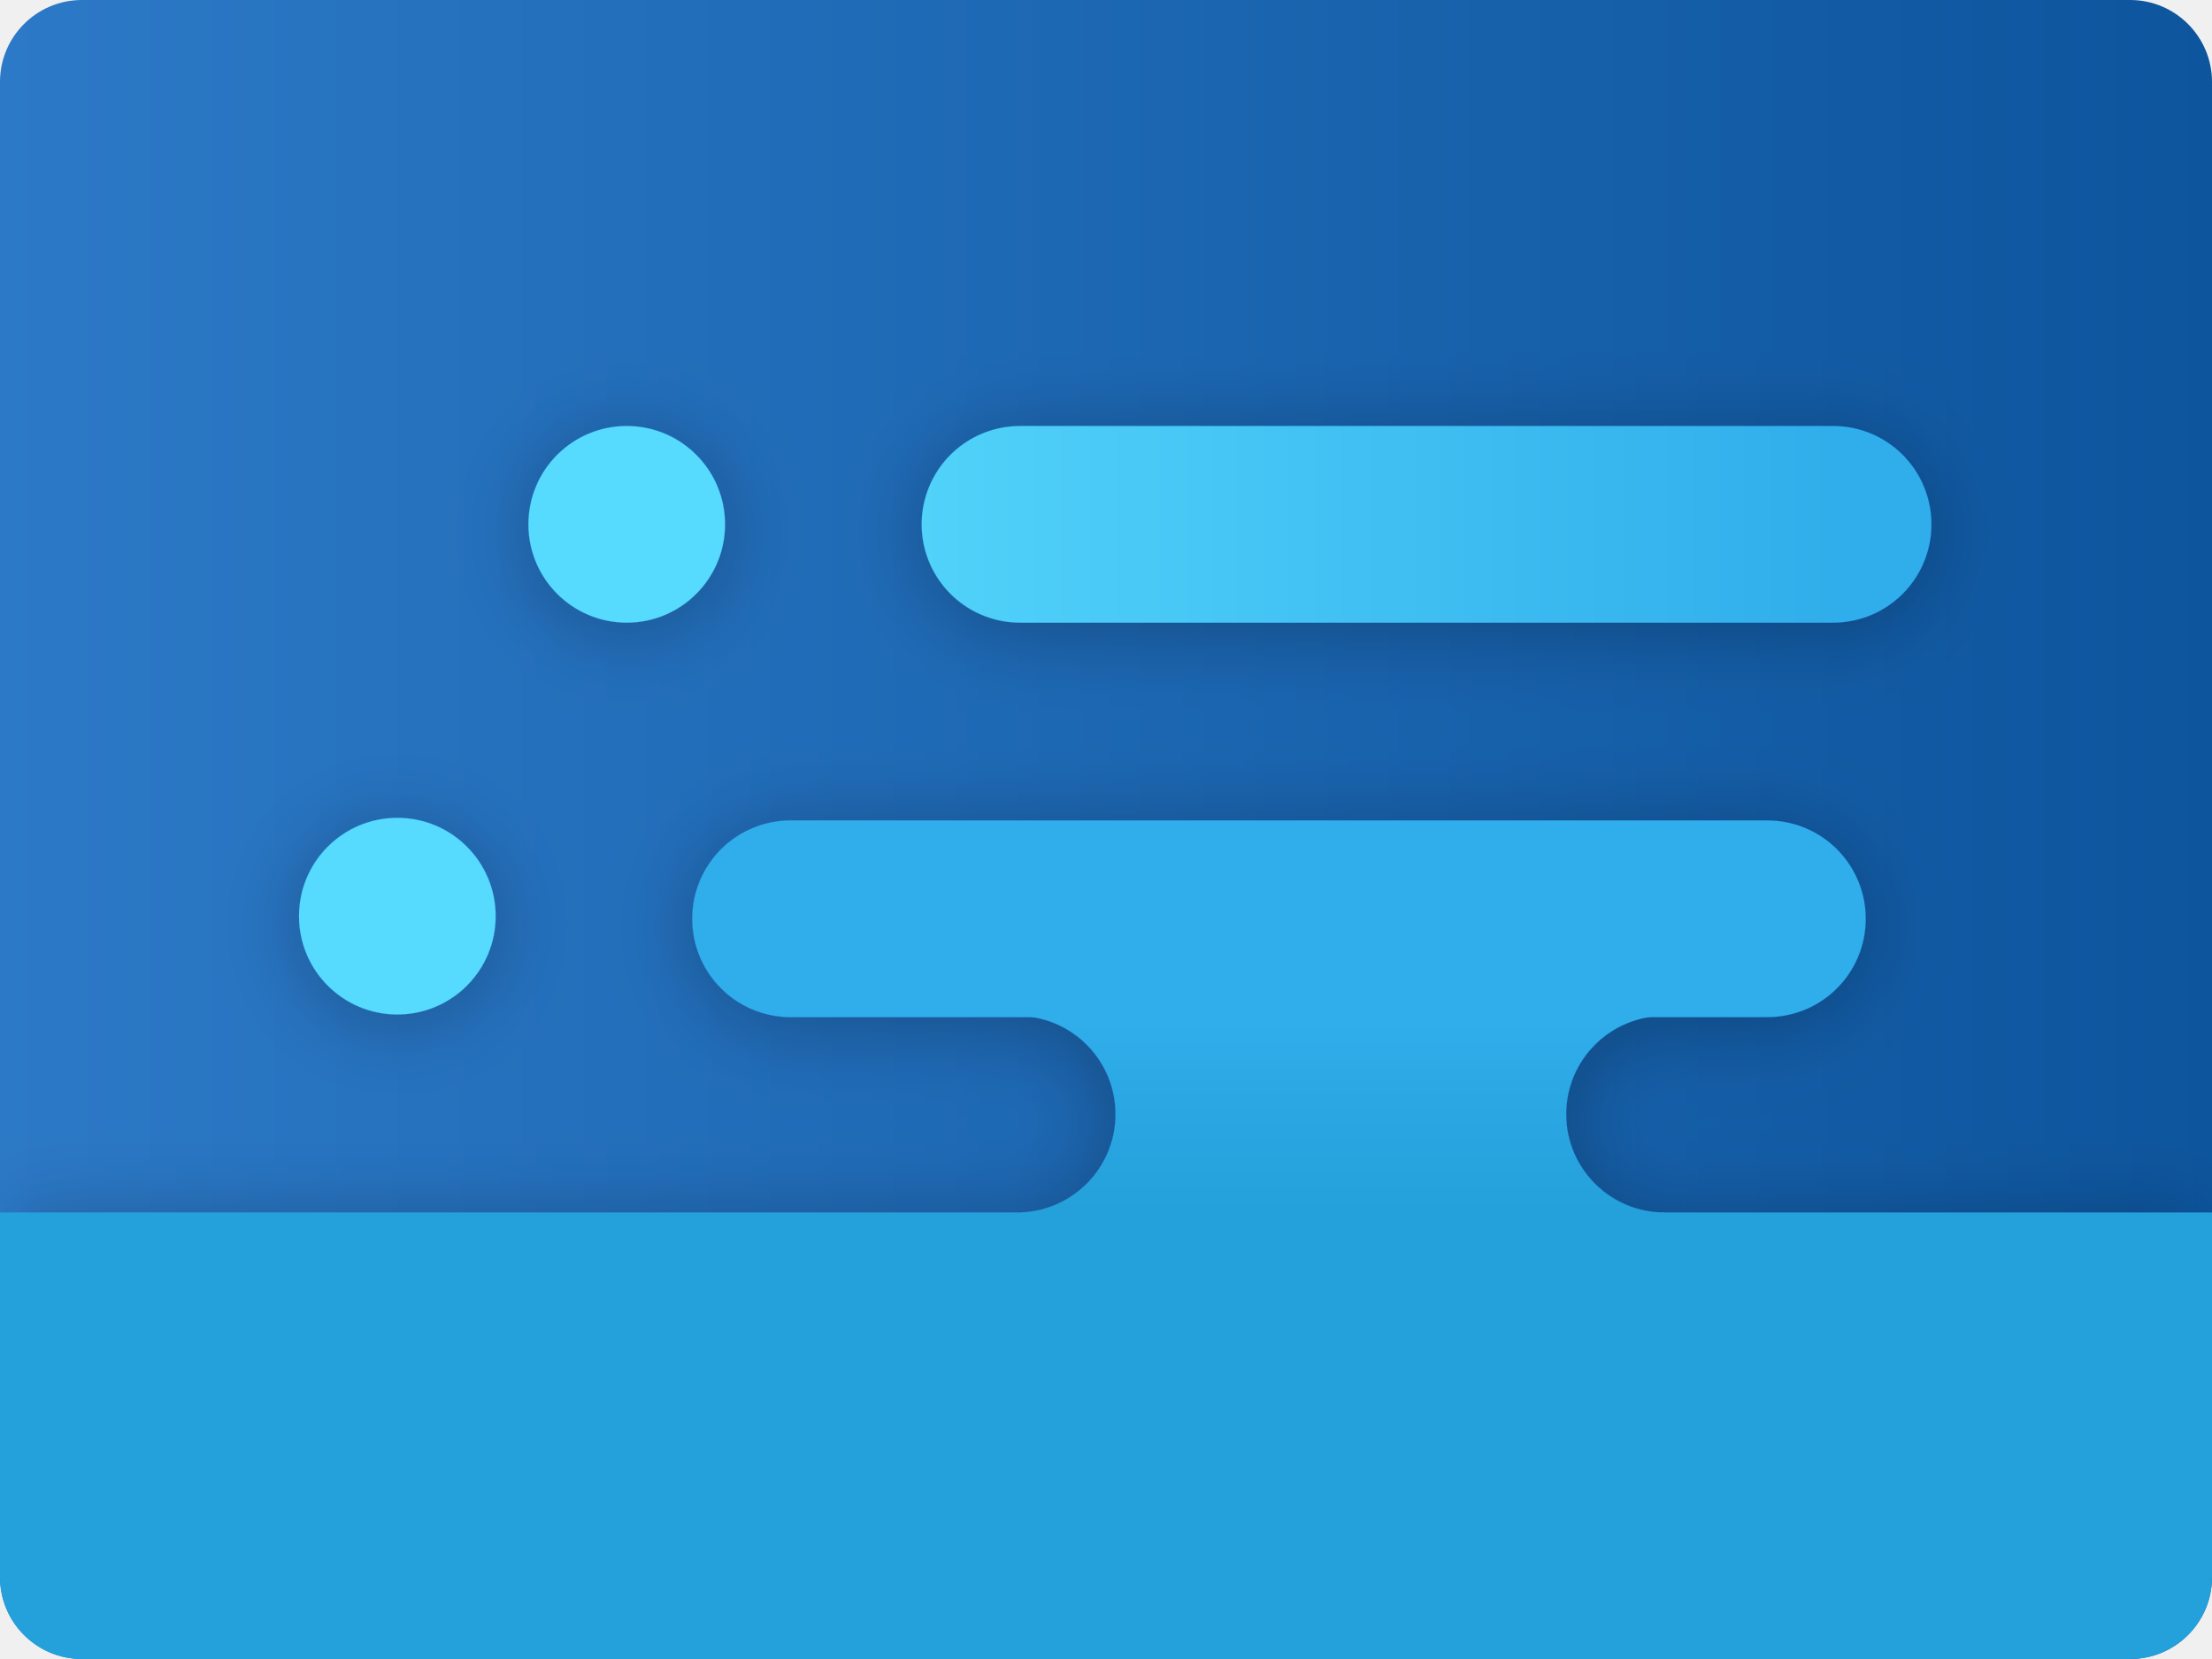
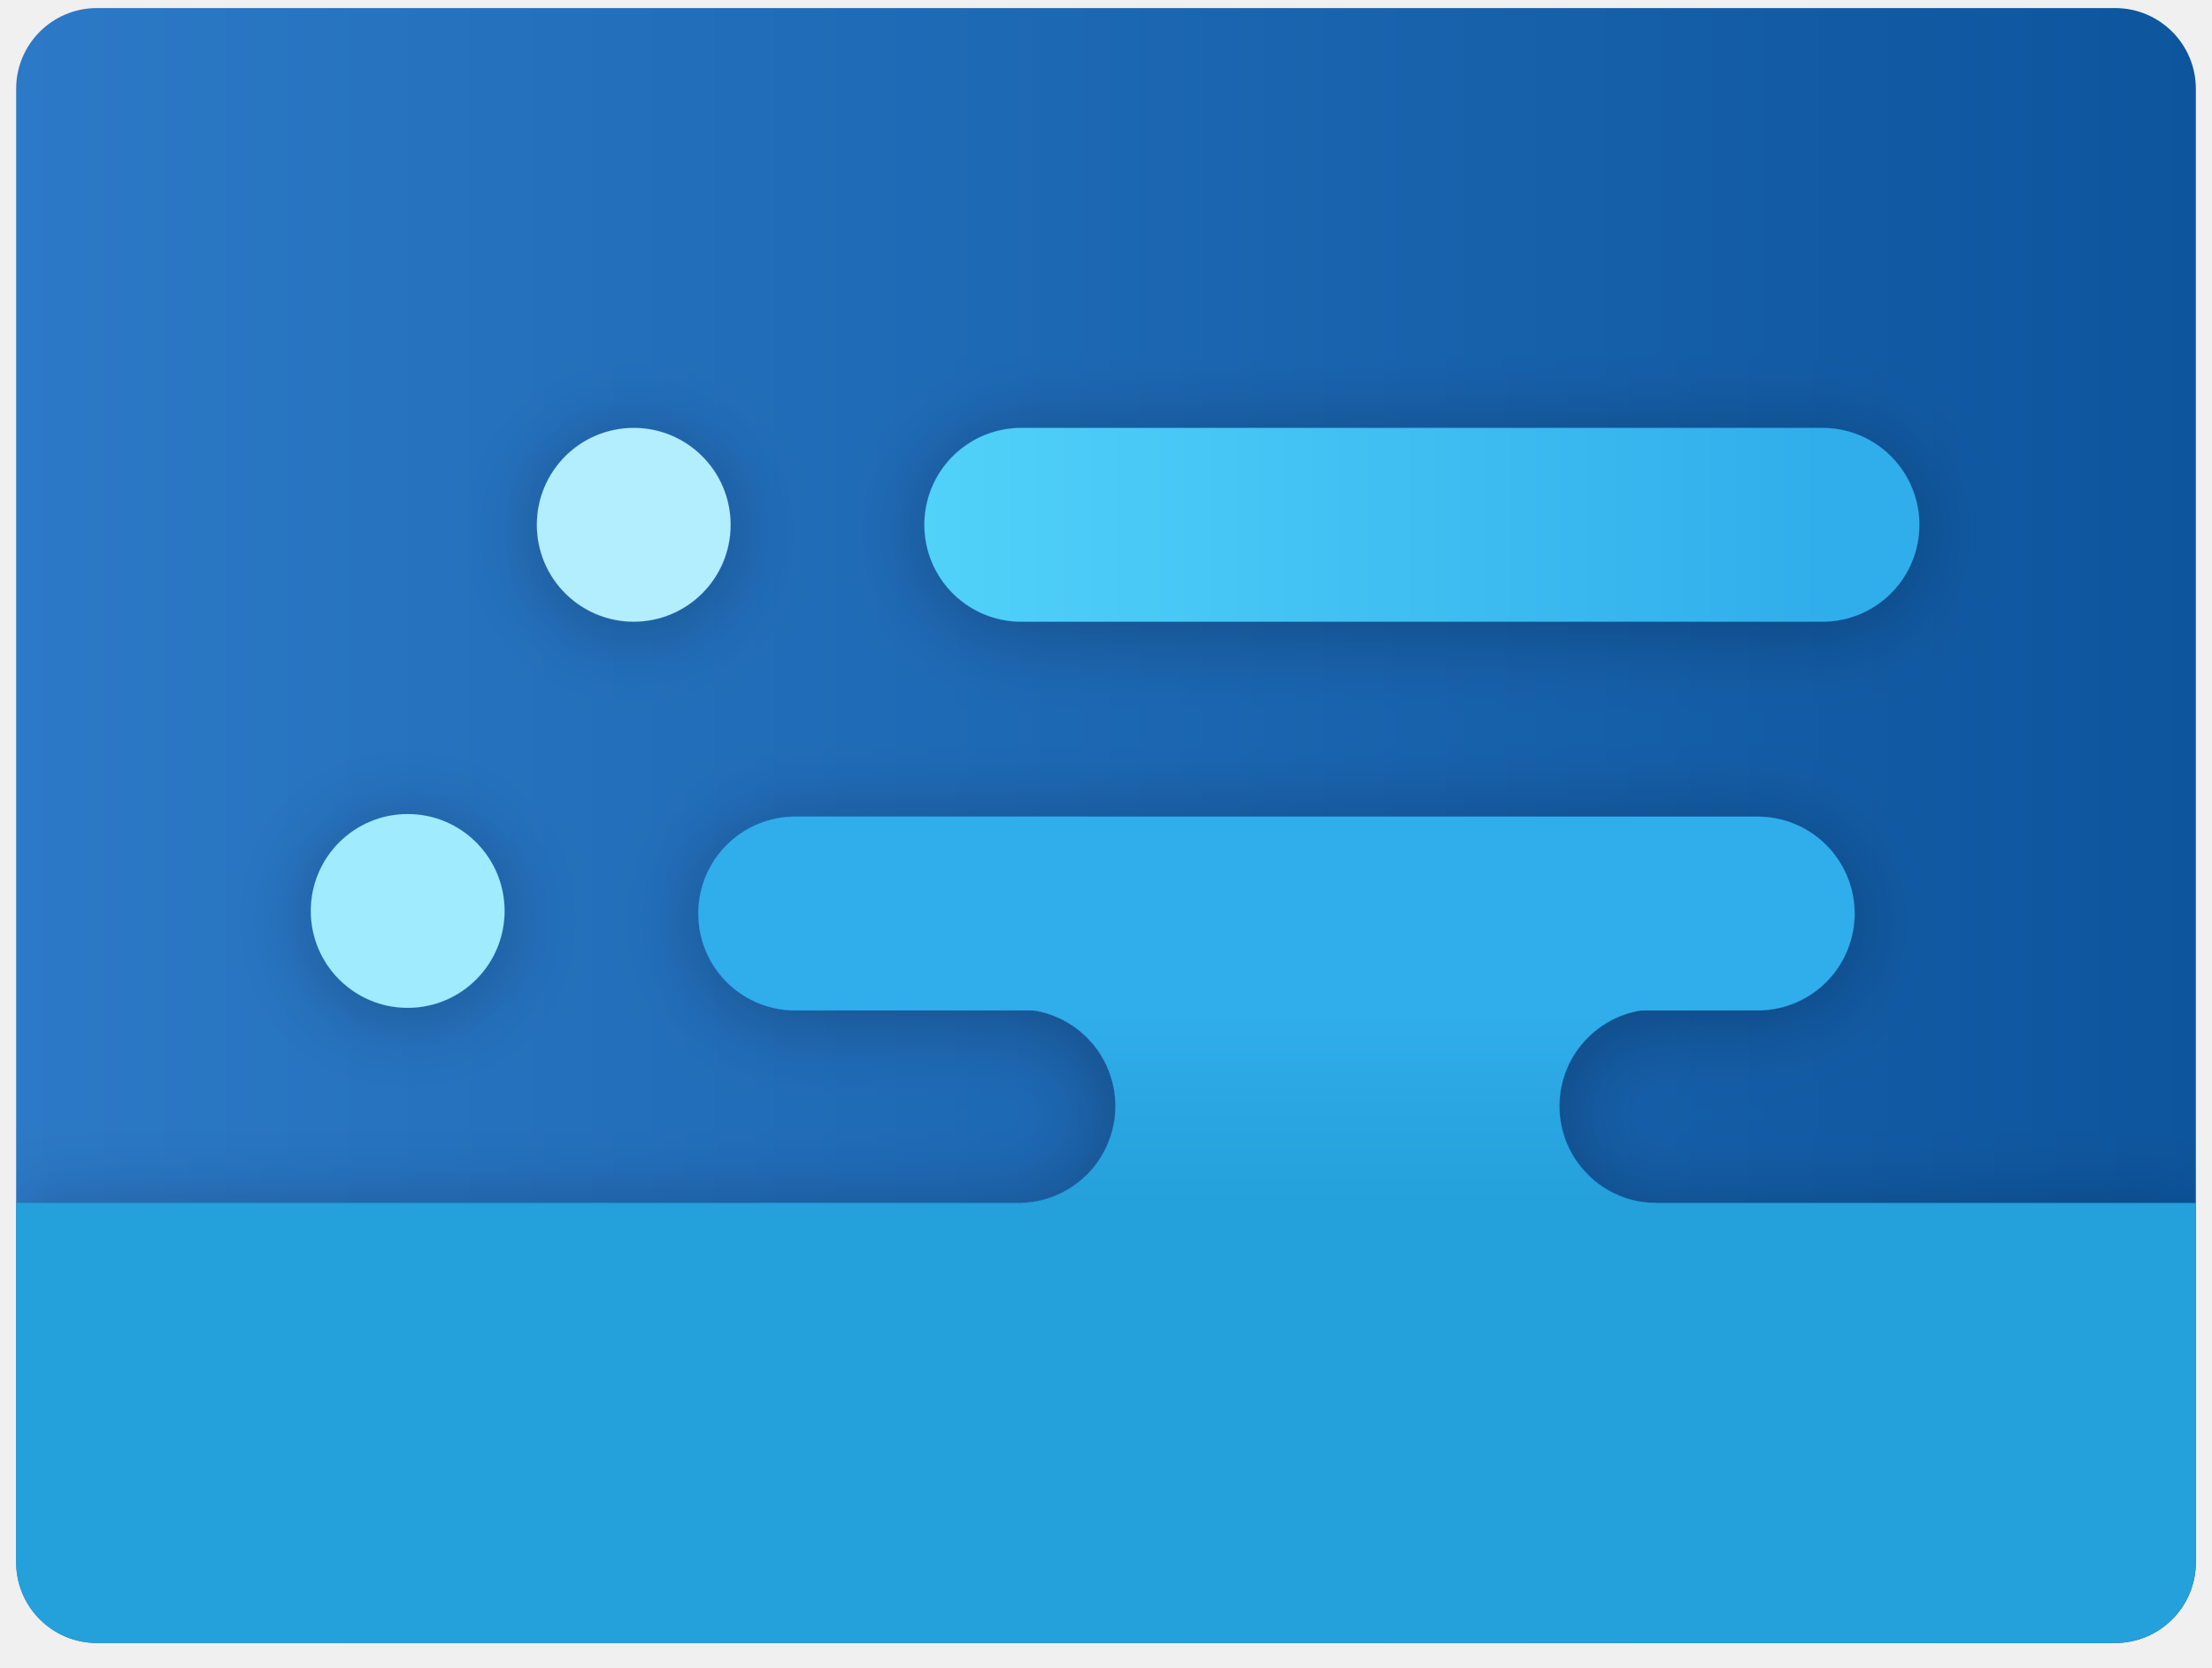
- <svg xmlns="http://www.w3.org/2000/svg" width="540" height="405" viewBox="0 0 540 405" fill="none">
-   <rect x="0" y="0" width="0" height="0" fill="rgba(249, 249, 249, 1)" />
+ <svg xmlns="http://www.w3.org/2000/svg" width="548" height="413" viewBox="0 0 548 413" fill="none">
  <g clip-path="url(#clip-path-0_25)">
-     <path fill="#FFFFFF" fill-opacity="0" d="M0 385L0 20C0 8.954 8.954 0 20 0L520 0C531.046 0 540 8.954 540 20L540 385C540 396.046 531.046 405 520 405L20 405C8.954 405 0 396.046 0 385Z">
- </path>
    <g filter="url(#filter_0_1)">
-       <rect x="-1" y="-1.5" width="544" height="408" fill="url(#linear_fill_0_1)">
+       <rect x="3" y="0.5" width="544" height="408" fill="url(#linear_fill_0_1)">
</rect>
    </g>
    <g filter="url(#filter_0_52)">
-       <path stroke="url(#linear_border_0_52_0)" stroke-width="48" stroke-linecap="round" d="M249 128L447.5 128">
+       <path stroke="url(#linear_border_0_52_0)" stroke-width="48" stroke-linecap="round" d="M253 130L451.5 130">
</path>
    </g>
    <g filter="url(#filter_0_16)">
-       <circle cx="97" cy="223.655" r="24" fill="#56DBFE">
+       <circle cx="101" cy="225.655" r="24" fill="#A1EBFF">
</circle>
    </g>
    <g filter="url(#filter_0_30)">
-       <circle cx="153" cy="128" r="24" fill="#56DBFE">
+       <circle cx="157" cy="130" r="24" fill="#B3EEFF">
</circle>
    </g>
    <g filter="url(#filter_0_41)">
-       <rect x="-2" y="296" width="544" height="125" fill="#24A0DA">
+       <rect x="2" y="298" width="544" height="125" fill="#24A0DA">
</rect>
-       <path stroke="rgba(48, 174, 235, 1)" stroke-width="48" stroke-linecap="round" d="M193 224.295L431.46 224.295">
+       <path stroke="rgba(48, 174, 235, 1)" stroke-width="48" stroke-linecap="round" d="M197 226.295L435.46 226.295">
</path>
-       <path d="M250.333 297.5L405.333 297.5C405.886 297.5 406.333 297.052 406.333 296.5L406.333 296C393.079 296 382.333 285.255 382.333 272C382.333 258.745 393.079 248 406.333 248L406.333 247.5C406.333 246.948 405.886 246.5 405.333 246.5L250.333 246.5C249.781 246.5 249.333 246.948 249.333 247.5L249.333 248.02C262.125 248.545 272.333 259.08 272.333 272C272.333 284.92 262.125 295.455 249.333 295.98L249.333 296.5C249.333 297.052 249.781 297.5 250.333 297.5Z" fill-rule="evenodd" fill="url(#linear_fill_0_68)">
+       <path d="M254.333 299.5L409.333 299.5C409.886 299.5 410.333 299.052 410.333 298.5L410.333 298C397.079 298 386.333 287.255 386.333 274C386.333 260.745 397.079 250 410.333 250L410.333 249.5C410.333 248.948 409.886 248.5 409.333 248.5L254.333 248.5C253.781 248.5 253.333 248.948 253.333 249.5L253.333 250.02C266.125 250.545 276.333 261.08 276.333 274C276.333 286.92 266.125 297.455 253.333 297.98L253.333 298.5C253.333 299.052 253.781 299.5 254.333 299.5Z" fill-rule="evenodd" fill="url(#linear_fill_0_68)">
</path>
    </g>
  </g>
  <defs>
    <clipPath id="clip-path-0_25">
-       <path d="M0 385L0 20C0 8.954 8.954 0 20 0L520 0C531.046 0 540 8.954 540 20L540 385C540 396.046 531.046 405 520 405L20 405C8.954 405 0 396.046 0 385Z" fill="white" />
+       <path d="M4 387L4 22C4 10.954 12.954 2 24 2L524 2C535.046 2 544 10.954 544 22L544 387C544 398.046 535.046 407 524 407L24 407C12.954 407 4 398.046 4 387Z" fill="white" />
    </clipPath>
-     <linearGradient id="linear_fill_0_1" x1="-1" y1="202.5" x2="543" y2="202.5" gradientUnits="userSpaceOnUse">
+     <linearGradient id="linear_fill_0_1" x1="3" y1="204.5" x2="547" y2="204.5" gradientUnits="userSpaceOnUse">
      <stop offset="0" stop-color="#2C79C7" />
      <stop offset="1" stop-color="#0D559D" />
    </linearGradient>
-     <filter id="filter_0_1" x="-5" y="-3.5" width="552" height="416" filterUnits="userSpaceOnUse" color-interpolation-filters="sRGB">
+     <filter id="filter_0_1" x="-1" y="-1.5" width="552" height="416" filterUnits="userSpaceOnUse" color-interpolation-filters="sRGB">
      <feFlood flood-opacity="0" result="feFloodId_0_1" />
      <feColorMatrix in="SourceAlpha" type="matrix" values="0 0 0 0 0 0 0 0 0 0 0 0 0 0 0 0 0 0 127 0" result="hardAlpha_0_1" />
      <feOffset dx="0" dy="2" />
      <feGaussianBlur stdDeviation="2" />
      <feComposite in2="hardAlpha_0_1" operator="out" />
      <feColorMatrix type="matrix" values="0 0 0 0 0 0 0 0 0 0 0 0 0 0 0 0 0 0 0.25 0" />
      <feBlend mode="normal" in2="feFloodId_0_1" result="dropShadow_1_0_1" />
      <feBlend mode="normal" in="SourceGraphic" in2="dropShadow_1_0_1" result="shape_0_1" />
    </filter>
-     <linearGradient id="linear_border_0_52_0" x1="187.421" y1="128.001" x2="447.5" y2="128" gradientUnits="userSpaceOnUse">
+     <linearGradient id="linear_border_0_52_0" x1="191.421" y1="130.001" x2="451.5" y2="130" gradientUnits="userSpaceOnUse">
      <stop offset="0" stop-color="#56D8FC" />
      <stop offset="1" stop-color="#30AEEB" />
    </linearGradient>
-     <filter id="filter_0_52" x="205" y="86" width="286.5" height="88" filterUnits="userSpaceOnUse" color-interpolation-filters="sRGB">
+     <filter id="filter_0_52" x="209" y="88" width="286.5" height="88" filterUnits="userSpaceOnUse" color-interpolation-filters="sRGB">
      <feFlood flood-opacity="0" result="feFloodId_0_52" />
      <feColorMatrix in="SourceAlpha" type="matrix" values="0 0 0 0 0 0 0 0 0 0 0 0 0 0 0 0 0 0 127 0" result="hardAlpha_0_52" />
      <feOffset dx="0" dy="2" />
      <feGaussianBlur stdDeviation="10" />
      <feComposite in2="hardAlpha_0_52" operator="out" />
      <feColorMatrix type="matrix" values="0 0 0 0 0 0 0 0 0 0 0 0 0 0 0 0 0 0 0.25 0" />
      <feBlend mode="normal" in2="feFloodId_0_52" result="dropShadow_1_0_52" />
      <feBlend mode="normal" in="SourceGraphic" in2="dropShadow_1_0_52" result="shape_0_52" />
    </filter>
-     <filter id="filter_0_16" x="53" y="181.655" width="88" height="88" filterUnits="userSpaceOnUse" color-interpolation-filters="sRGB">
+     <filter id="filter_0_16" x="57" y="183.655" width="88" height="88" filterUnits="userSpaceOnUse" color-interpolation-filters="sRGB">
      <feFlood flood-opacity="0" result="feFloodId_0_16" />
      <feColorMatrix in="SourceAlpha" type="matrix" values="0 0 0 0 0 0 0 0 0 0 0 0 0 0 0 0 0 0 127 0" result="hardAlpha_0_16" />
      <feOffset dx="0" dy="2" />
      <feGaussianBlur stdDeviation="10" />
      <feComposite in2="hardAlpha_0_16" operator="out" />
      <feColorMatrix type="matrix" values="0 0 0 0 0 0 0 0 0 0 0 0 0 0 0 0 0 0 0.25 0" />
      <feBlend mode="normal" in2="feFloodId_0_16" result="dropShadow_1_0_16" />
      <feBlend mode="normal" in="SourceGraphic" in2="dropShadow_1_0_16" result="shape_0_16" />
    </filter>
-     <filter id="filter_0_30" x="109" y="86" width="88" height="88" filterUnits="userSpaceOnUse" color-interpolation-filters="sRGB">
+     <filter id="filter_0_30" x="113" y="88" width="88" height="88" filterUnits="userSpaceOnUse" color-interpolation-filters="sRGB">
      <feFlood flood-opacity="0" result="feFloodId_0_30" />
      <feColorMatrix in="SourceAlpha" type="matrix" values="0 0 0 0 0 0 0 0 0 0 0 0 0 0 0 0 0 0 127 0" result="hardAlpha_0_30" />
      <feOffset dx="0" dy="2" />
      <feGaussianBlur stdDeviation="10" />
      <feComposite in2="hardAlpha_0_30" operator="out" />
      <feColorMatrix type="matrix" values="0 0 0 0 0 0 0 0 0 0 0 0 0 0 0 0 0 0 0.25 0" />
      <feBlend mode="normal" in2="feFloodId_0_30" result="dropShadow_1_0_30" />
      <feBlend mode="normal" in="SourceGraphic" in2="dropShadow_1_0_30" result="shape_0_30" />
    </filter>
-     <linearGradient id="linear_fill_0_68" x1="330" y1="295.823" x2="330" y2="248.482" gradientUnits="userSpaceOnUse">
+     <linearGradient id="linear_fill_0_68" x1="334" y1="297.823" x2="334" y2="250.482" gradientUnits="userSpaceOnUse">
      <stop offset="0" stop-color="#24A0DA" />
      <stop offset="1" stop-color="#30AEEB" />
    </linearGradient>
-     <filter id="filter_0_41" x="-22" y="182.295" width="584" height="260.705" filterUnits="userSpaceOnUse" color-interpolation-filters="sRGB">
+     <filter id="filter_0_41" x="-18" y="184.295" width="584" height="260.705" filterUnits="userSpaceOnUse" color-interpolation-filters="sRGB">
      <feFlood flood-opacity="0" result="feFloodId_0_41" />
      <feColorMatrix in="SourceAlpha" type="matrix" values="0 0 0 0 0 0 0 0 0 0 0 0 0 0 0 0 0 0 127 0" result="hardAlpha_0_41" />
      <feOffset dx="0" dy="2" />
      <feGaussianBlur stdDeviation="10" />
      <feComposite in2="hardAlpha_0_41" operator="out" />
      <feColorMatrix type="matrix" values="0 0 0 0 0 0 0 0 0 0 0 0 0 0 0 0 0 0 0.25 0" />
      <feBlend mode="normal" in2="feFloodId_0_41" result="dropShadow_1_0_41" />
      <feBlend mode="normal" in="SourceGraphic" in2="dropShadow_1_0_41" result="shape_0_41" />
    </filter>
  </defs>
</svg>
